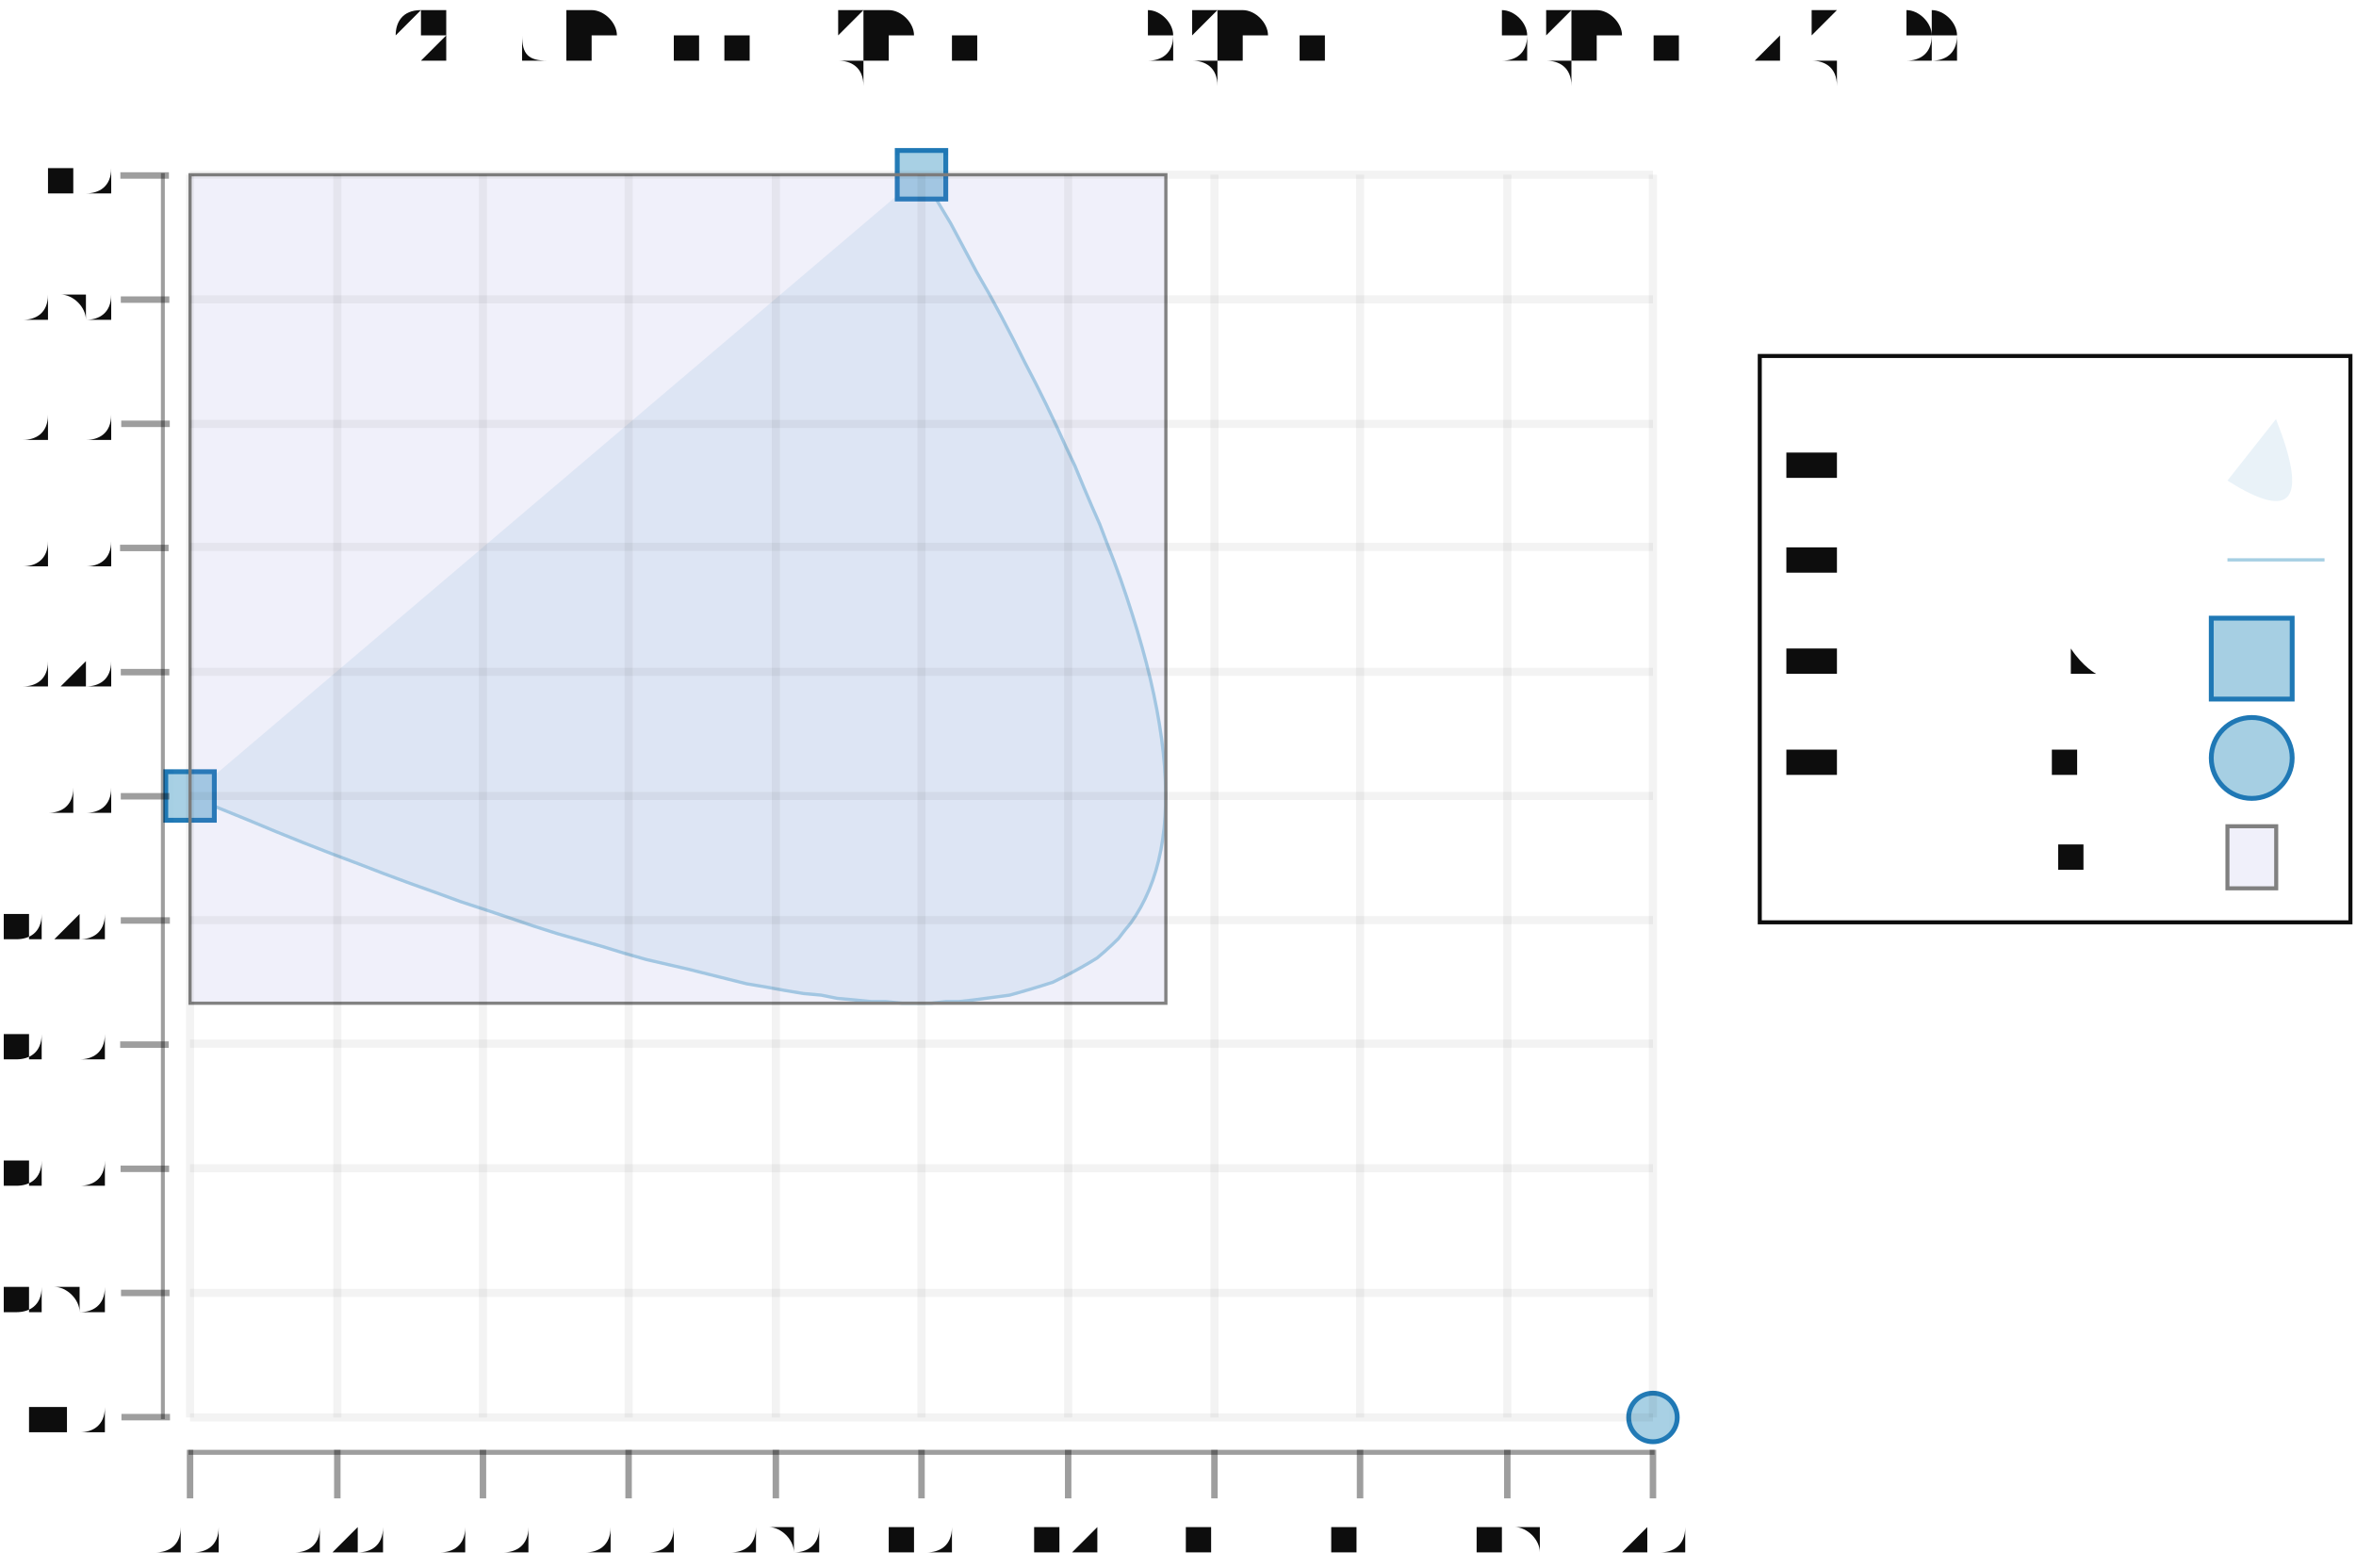
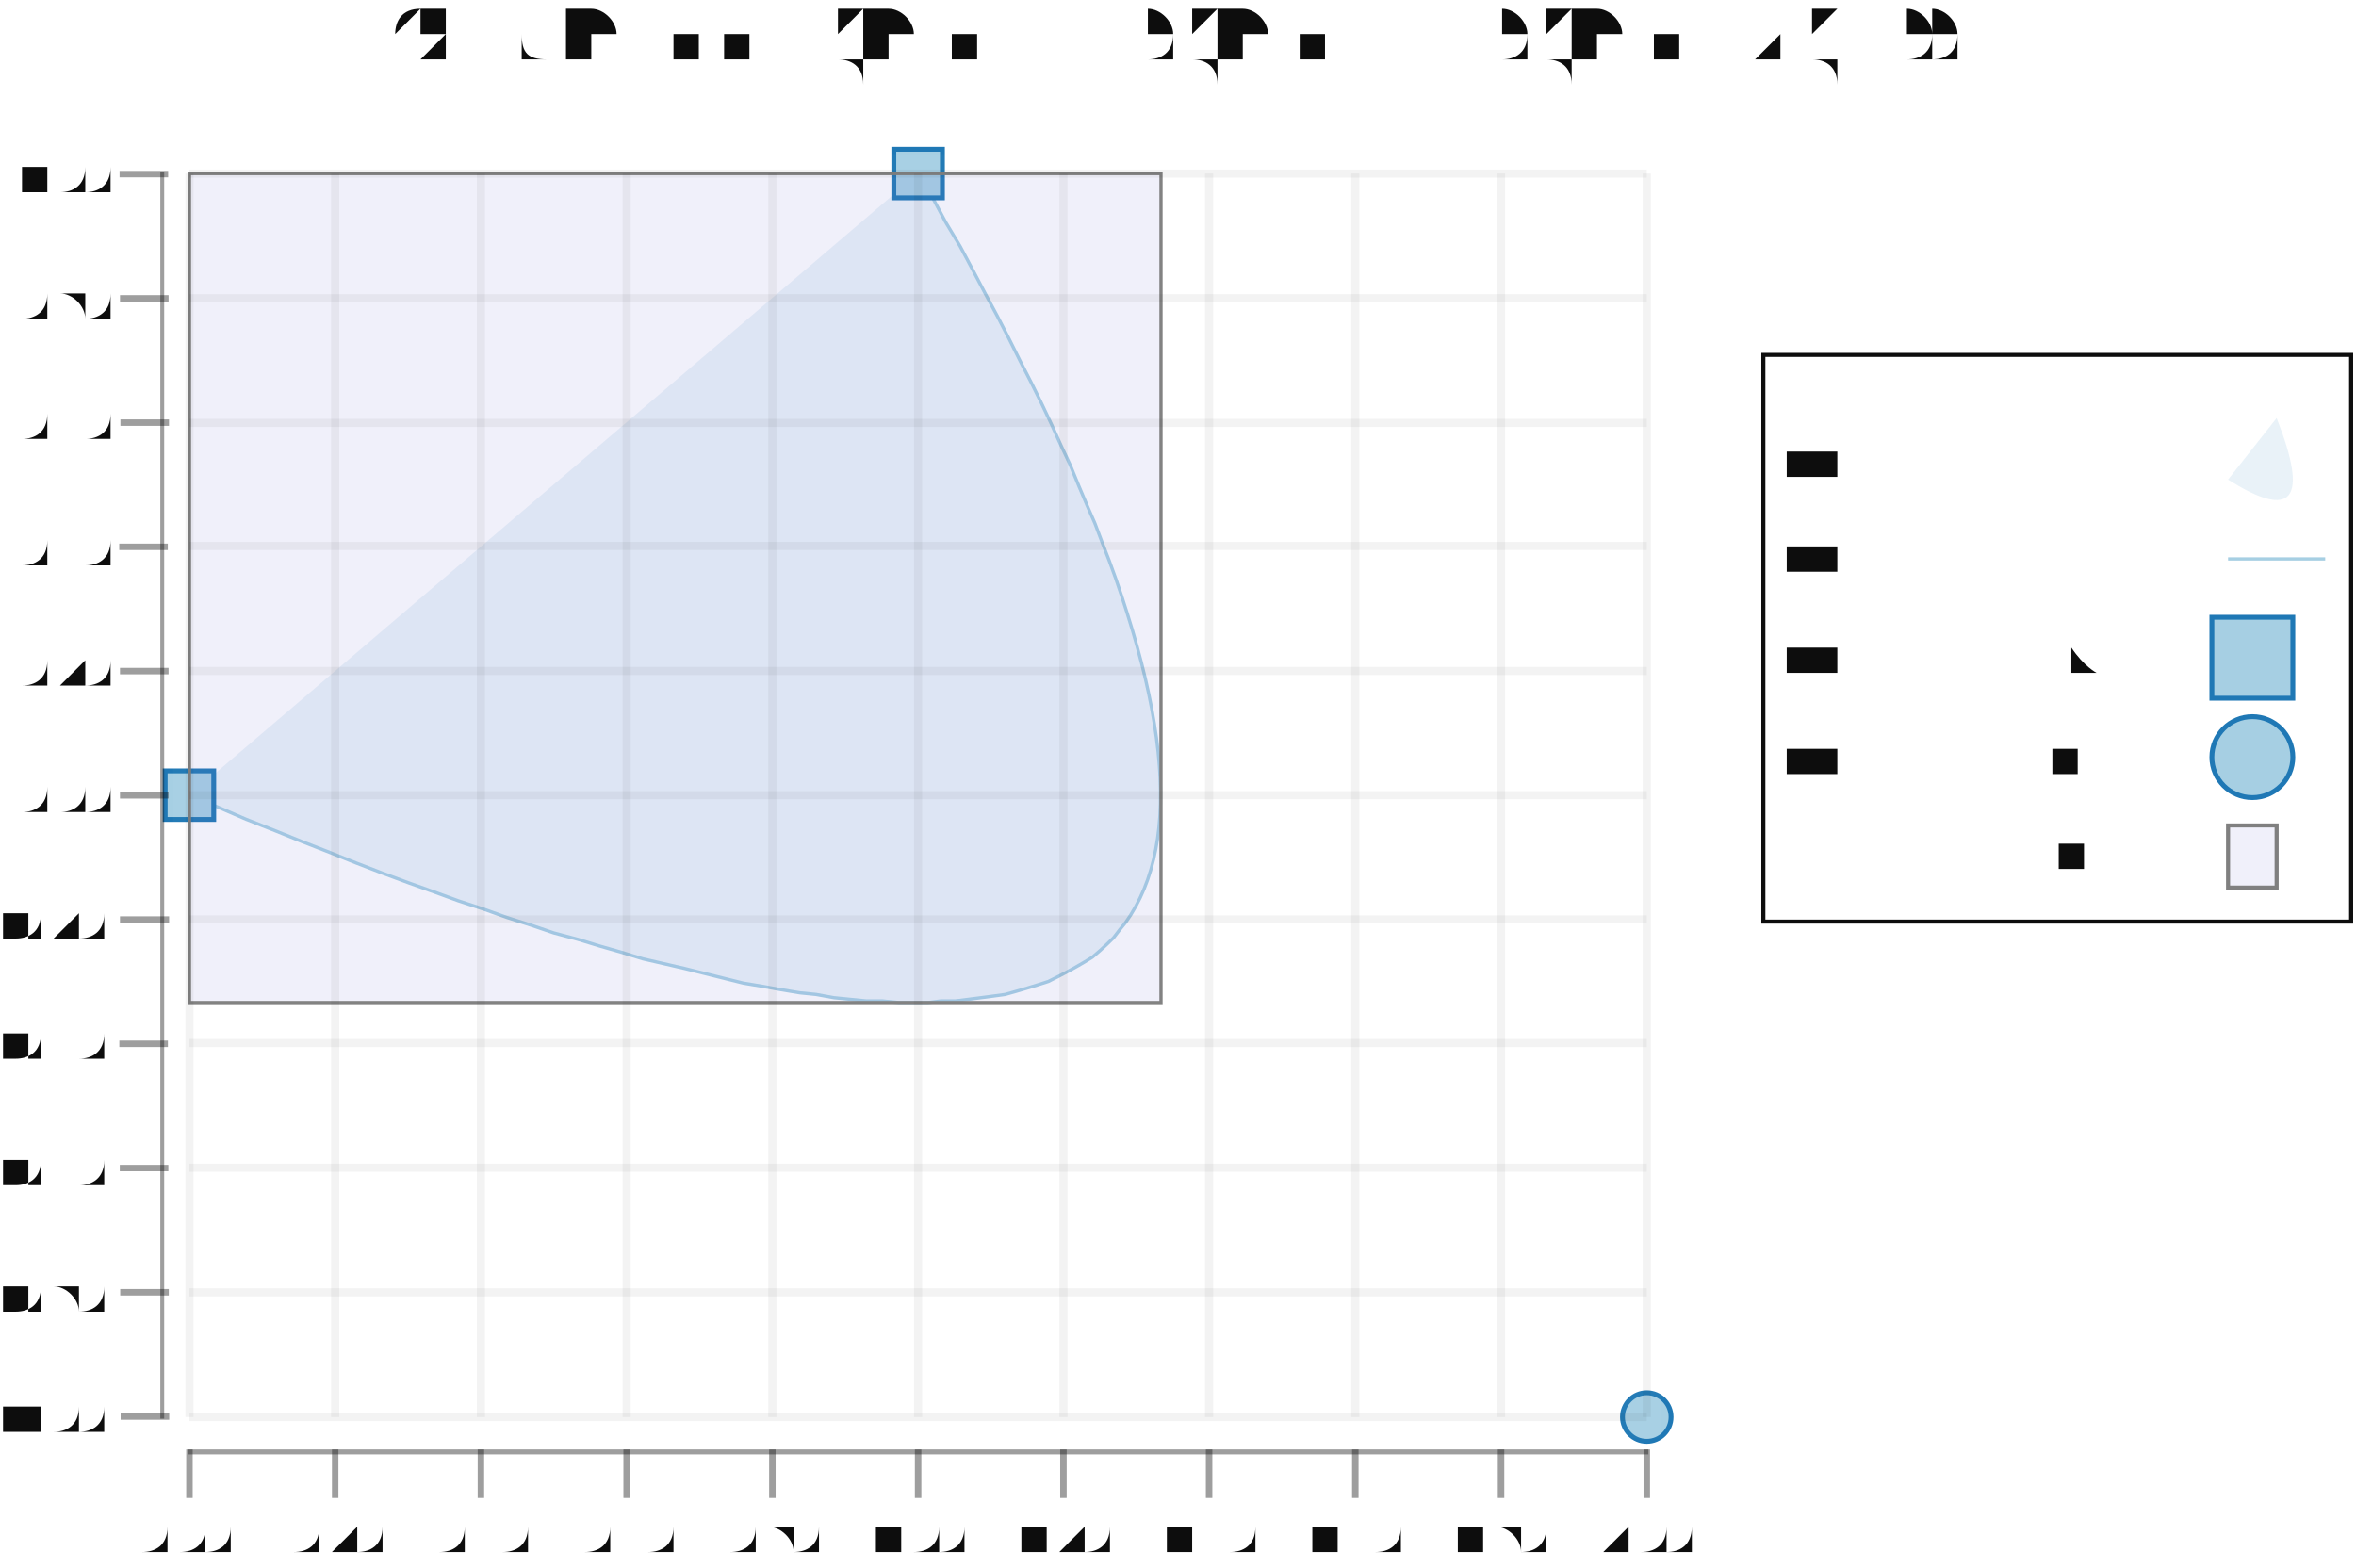
- <svg xmlns="http://www.w3.org/2000/svg" width="450.738" viewBox="-0.705 -0.475 1.455 0.969" height="300.0">
+ <svg xmlns="http://www.w3.org/2000/svg" width="450.744" viewBox="-0.705 -0.474 1.455 0.968" height="300.0">
  <style>svg {
  color-scheme: light dark;
}
{
  .canvas g, .title g, .axisbar g, .ticktext g, .tickglyph g, .ticklines g, .legendContent g text {
    fill: #0d0d0d;
  }
  .ticklines g, .tickglyph g, .legendBorder g {
    stroke: #0d0d0d;
  }
}
@media (prefers-color-scheme:dark) {
  .canvas g, .title g, .axisbar g, .ticktext g, .tickglyph g, .ticklines g, .legendContent g text {
    fill: #f0f0f0;
  }
  .ticklines g, .tickglyph g, .legendBorder g {
    stroke: #f0f0f0;
  }
}</style>
  <g class="chart">
    <g class="quad">
      <g fill="rgb(12%, 47%, 71%)" stroke="rgb(0%, 0%, 0%)" stroke-width="1.0e-2" fill-opacity="0.1" stroke-opacity="0.0">
-         <path d="M -0.588,0.017 Q 0.316,0.401 -0.136,-0.367" />
+         <path d="M -0.588,0.017 Q 0.312,0.401 -0.138,-0.367" />
      </g>
      <g fill="none" stroke="rgb(65%, 81%, 89%)" stroke-width="2.0e-3" stroke-opacity="1.0">
-         <polyline points="-0.588,1.6922516142470367e-2 -0.57,2.448081649656314e-2 -0.552,3.180891480941461e-2 -0.535,3.890681108102473e-2 -0.518,4.577450531139343e-2 -0.501,5.2411997500520724e-2 -0.484,5.881928764840655e-2 -0.468,6.499637575505102e-2 -0.452,7.094326182045407e-2 -0.436,7.665994584461566e-2 -0.421,8.214642782753595e-2 -0.405,8.740270776921472e-2 -0.39,9.242878566965207e-2 -0.376,9.722466152884812e-2 -0.361,0.102 -0.347,0.106 -0.333,0.11 -0.32,0.114 -0.306,0.118 -0.293,0.121 -0.28,0.124 -0.268,0.127 -0.256,0.13 -0.244,0.133 -0.232,0.135 -0.221,0.137 -0.209,0.139 -0.198,0.14 -0.188,0.142 -0.177,0.143 -0.167,0.144 -0.158,0.144 -0.148,0.145 -0.139,0.145 -0.13,0.145 -0.121,0.144 -0.113,0.144 -0.104,0.143 -9.654224128569877e-2,0.142 -8.890338256053865e-2,0.141 -8.153572592029523e-2,0.14 -7.443927136496897e-2,0.138 -6.761401889455965e-2,0.136 -6.105996850906714e-2,0.134 -5.477712020849157e-2,0.132 -4.876547399283293e-2,0.129 -4.3025029862091446e-2,0.126 -3.7555787816266784e-2,0.123 -3.235774785535883e-2,0.12 -2.7430909979367923e-2,0.117 -2.277527418829406e-2,0.113 -1.8390840482137016e-2,0.109 -1.4277608860896907e-2,0.105 -1.043557932457384e-2,0.1 -6.864751873167374e-3,9.565161424703189e-2 -3.5651265066782845e-3,9.077900437408865e-2 -5.367032251059056e-4,8.567619245990415e-2 2.2205179715495404e-3,8.034317850447825e-2 4.706537083288054e-3,7.477996250781088e-2 6.921354110109745e-3,6.898654446990216e-2 8.864969052014282e-3,6.29629243907519e-2 1.0537381909001997e-2,5.6709102270360356e-2 1.193859268107278e-2,5.022507810872734e-2 1.306860136822674e-2,4.3510851905852854e-2 1.3927407970463657e-2,3.6566423661737124e-2 1.4515012487783752e-2,2.939179337637987e-2 1.4831414920186803e-2,2.1986961049781262e-2 1.4876615267673032e-2,1.435192668194113e-2 1.4650613530242218e-2,6.4866902728596965e-3 1.4153409707894471e-2,-1.6087481774630374e-3 1.3385003800629902e-2,-9.934388669027239e-3 1.234539580844829e-2,-1.8490231201832907e-2 1.1034585731349855e-2,-2.7276275775879988e-2 9.452573569334266e-3,-3.6292522391168536e-2 7.599359322402188e-3,-4.553897104769833e-2 5.474942990552734e-3,-5.50156217454697e-2 3.079324573786568e-3,-6.472247448448254e-2 4.1250407210347007e-4,-7.465952926473662e-2 -2.525518514496783e-3,-8.482678608623206e-2 -5.7347431860136355e-3,-9.522424494896897e-2 -9.215169942447643e-3,-0.106 -1.2966798783798361e-2,-0.117 -1.6989629710066345e-2,-0.128 -2.128366272125093e-2,-0.139 -2.5848897817352556e-2,-0.151 -3.0685334998371117e-2,-0.162 -3.579297426430661e-2,-0.174 -4.1171815615159035e-2,-0.187 -4.6821859050928394e-2,-0.199 -5.2743104571614685e-2,-0.212 -5.893555217721791e-2,-0.225 -6.539920186773807e-2,-0.238 -7.213405364317516e-2,-0.251 -7.914010750352918e-2,-0.265 -8.641736344880002e-2,-0.279 -9.39658214789878e-2,-0.293 -0.102,-0.307 -0.11,-0.322 -0.118,-0.337 -0.127,-0.352 -0.136,-0.367" />
+         <polyline points="-0.588,1.6922516142470367e-2 -0.57,2.448081649656314e-2 -0.553,3.180891480941461e-2 -0.535,3.890681108102473e-2 -0.518,4.577450531139343e-2 -0.501,5.2411997500520724e-2 -0.485,5.881928764840655e-2 -0.469,6.499637575505102e-2 -0.453,7.094326182045407e-2 -0.437,7.665994584461566e-2 -0.422,8.214642782753595e-2 -0.406,8.740270776921472e-2 -0.392,9.242878566965207e-2 -0.377,9.722466152884812e-2 -0.363,0.102 -0.348,0.106 -0.335,0.11 -0.321,0.114 -0.308,0.118 -0.295,0.121 -0.282,0.124 -0.27,0.127 -0.258,0.13 -0.246,0.133 -0.234,0.135 -0.223,0.137 -0.211,0.139 -0.201,0.14 -0.19,0.142 -0.18,0.143 -0.17,0.144 -0.16,0.144 -0.15,0.145 -0.141,0.145 -0.132,0.145 -0.124,0.144 -0.115,0.144 -0.107,0.143 -9.917279014480229e-2,0.142 -9.157107737194736e-2,0.141 -8.423924789280313e-2,0.14 -7.71773017073697e-2,0.138 -7.038523881564729e-2,0.136 -6.386305921763569e-2,0.134 -5.761076291333467e-2,0.132 -5.1628349902744786e-2,0.129 -4.59158201858656e-2,0.126 -4.047317376269732e-2,0.123 -3.530041063323974e-2,0.12 -3.0397530797492966e-2,0.117 -2.5764534255457106e-2,0.113 -2.140142100713216e-2,0.109 -1.7308191052517907e-2,0.105 -1.348484439161457e-2,0.1 -9.931381024421815e-3,9.565161424703189e-2 -6.647800950940197e-3,9.077900437408865e-2 -3.6341041711692723e-3,8.567619245990415e-2 -8.902906851092629e-4,8.034317850447825e-2 1.5836395072399423e-3,7.477996250781088e-2 3.7876864058786763e-3,6.898654446990216e-2 5.72185001080594e-3,6.29629243907519e-2 7.386130322022844e-3,5.6709102270360356e-2 8.780527339528721e-3,5.022507810872734e-2 9.905041063323905e-3,4.3510851905852854e-2 1.0759671493408174e-2,3.6566423661737124e-2 1.134441862978175e-2,2.939179337637987e-2 1.1659282472444299e-2,2.1986961049781262e-2 1.1704263021396155e-2,1.435192668194113e-2 1.1479360276637096e-2,6.4866902728596965e-3 1.0984574238167233e-2,-1.6087481774630374e-3 1.0219904905986565e-2,-9.934388669027239e-3 9.185352280095094e-3,-1.8490231201832907e-2 7.880916360492707e-3,-2.7276275775879988e-2 6.306597147179516e-3,-3.6292522391168536e-2 4.462394640155742e-3,-4.553897104769833e-2 2.3483088394207208e-3,-5.50156217454697e-2 -3.5660255024883014e-5,-6.472247448448254e-2 -2.689512643181402e-3,-7.465952926473662e-2 -5.613248325048725e-3,-8.482678608623206e-2 -8.806867300626742e-3,-9.522424494896897e-2 -1.2270369569915784e-2,-0.106 -1.600375513291552e-2,-0.117 -2.0007023989626282e-2,-0.128 -2.4280176140047627e-2,-0.139 -2.8823211584179886e-2,-0.151 -3.363613032202306e-2,-0.162 -3.871893235357682e-2,-0.174 -4.40716176788416e-2,-0.187 -4.969418629781719e-2,-0.199 -5.558663821050358e-2,-0.212 -6.174897341690089e-2,-0.225 -6.8181191917009e-2,-0.238 -7.48832937108278e-2,-0.251 -8.185527879835752e-2,-0.265 -8.909714717959794e-2,-0.279 -9.660889885454937e-2,-0.293 -0.104,-0.307 -0.112,-0.322 -0.121,-0.337 -0.129,-0.352 -0.138,-0.367" />
      </g>
      <g fill="rgb(65%, 81%, 89%)" stroke="rgb(12%, 47%, 71%)" stroke-width="3.0e-3" fill-opacity="1.0" stroke-opacity="1.0">
        <rect x="-0.603" width="3.0000000000000027e-2" y="1.922516142470368e-3" height="3.0e-2" />
-         <rect x="-0.151" width="3.0000000000000013e-2" y="-0.382" height="3.0000000000000027e-2" />
+         <rect x="-0.153" width="3.0000000000000013e-2" y="-0.382" height="3.0000000000000027e-2" />
      </g>
      <g fill="rgb(65%, 81%, 89%)" stroke="rgb(12%, 47%, 71%)" stroke-width="3.0e-3" fill-opacity="1.0" stroke-opacity="1.0">
-         <circle cy="0.401" cx="0.316" r="1.5e-2" />
+         <circle cy="0.401" cx="0.312" r="1.5e-2" />
      </g>
      <g fill="rgb(40%, 40%, 80%)" stroke="rgb(50%, 50%, 50%)" stroke-width="2.0e-3" fill-opacity="0.1" stroke-opacity="1.0">
-         <rect x="-0.588" width="0.603" y="-0.367" height="0.512" />
+         <rect x="-0.588" width="0.6" y="-0.367" height="0.512" />
      </g>
    </g>
  </g>
  <g class="hud">
    <g class="frame">
      <g fill="rgb(100%, 100%, 100%)" stroke="rgb(0%, 0%, 0%)" stroke-width="0.0" fill-opacity="2.0e-2" stroke-opacity="0.0">
-         <rect x="-0.598" width="0.924" y="-0.379" height="0.793" />
+         <rect x="-0.598" width="0.919" y="-0.379" height="0.793" />
      </g>
    </g>
    <g class="axis">
      <g class="ticks">
        <g class="tickglyph">
          <g fill="rgb(5%, 5%, 5%)" stroke="rgb(5%, 5%, 5%)" stroke-width="4.0e-3" fill-opacity="0.4" stroke-opacity="0.4">
-             <g transform="rotate(-90.0, -0.6158038, 0.4005926)">
+             <g transform="rotate(-90.0, -0.6159093, 0.4005926)">
              <polyline points="-0.616,0.416 -0.616,0.386" />
            </g>
-             <g transform="rotate(-90.0, -0.6158038, 0.3238586)">
+             <g transform="rotate(-90.0, -0.6159093, 0.3238586)">
              <polyline points="-0.616,0.339 -0.616,0.309" />
            </g>
-             <g transform="rotate(-90.0, -0.6158038, 0.2471246)">
+             <g transform="rotate(-90.0, -0.6159093, 0.2471246)">
              <polyline points="-0.616,0.262 -0.616,0.232" />
            </g>
-             <g transform="rotate(-90.0, -0.6158038, 0.1703905)">
+             <g transform="rotate(-90.0, -0.6159093, 0.1703905)">
              <polyline points="-0.616,0.185 -0.616,0.155" />
            </g>
-             <g transform="rotate(-90.0, -0.6158038, 9.365652988960627e-2)">
+             <g transform="rotate(-90.0, -0.6159093, 9.365652988960627e-2)">
              <polyline points="-0.616,0.109 -0.616,7.865652988960627e-2" />
            </g>
-             <g transform="rotate(-90.0, -0.6158038, 1.6922516142470367e-2)">
+             <g transform="rotate(-90.0, -0.6159093, 1.6922516142470367e-2)">
              <polyline points="-0.616,3.192251614247037e-2 -0.616,1.922516142470368e-3" />
            </g>
-             <g transform="rotate(-90.0, -0.6158038, -5.981149760466575e-2)">
+             <g transform="rotate(-90.0, -0.6159093, -5.981149760466575e-2)">
              <polyline points="-0.616,-4.4811497604665754e-2 -0.616,-7.481149760466575e-2" />
            </g>
-             <g transform="rotate(-90.0, -0.6158038, -0.1365455)">
+             <g transform="rotate(-90.0, -0.6159093, -0.1365455)">
              <polyline points="-0.616,-0.122 -0.616,-0.152" />
            </g>
-             <g transform="rotate(-90.0, -0.6158038, -0.2132795)">
+             <g transform="rotate(-90.0, -0.6159093, -0.2132795)">
              <polyline points="-0.616,-0.198 -0.616,-0.228" />
            </g>
-             <g transform="rotate(-90.0, -0.6158038, -0.2900135)">
+             <g transform="rotate(-90.0, -0.6159093, -0.2900135)">
              <polyline points="-0.616,-0.275 -0.616,-0.305" />
            </g>
-             <g transform="rotate(-90.0, -0.6158038, -0.3667476)">
+             <g transform="rotate(-90.0, -0.6159093, -0.3667476)">
              <polyline points="-0.616,-0.352 -0.616,-0.382" />
            </g>
          </g>
        </g>
        <g class="ticktext">
-           <g fill="rgb(5%, 5%, 5%)" stroke="none" stroke-width="0.0" font-size="3.01335649907699e-2" fill-opacity="1.0" text-anchor="end">
-             <text x="-0.637" y="0.411">-1.0</text>
+           <g fill="rgb(5%, 5%, 5%)" stroke="none" stroke-width="0.0" font-size="2.998703263453641e-2" fill-opacity="1.0" text-anchor="end">
+             <text x="-0.637" y="0.411">-1.00</text>
            <text x="-0.637" y="0.334">-0.80</text>
            <text x="-0.637" y="0.258">-0.60</text>
            <text x="-0.637" y="0.181">-0.40</text>
            <text x="-0.637" y="0.104">-0.20</text>
-             <text x="-0.637" y="2.747344303270155e-2">0.0</text>
-             <text x="-0.637" y="-4.926057071443457e-2">0.20</text>
-             <text x="-0.637" y="-0.126">0.40</text>
-             <text x="-0.637" y="-0.203">0.60</text>
-             <text x="-0.637" y="-0.279">0.80</text>
-             <text x="-0.637" y="-0.356">1.0</text>
+             <text x="-0.637" y="2.747344303270155e-2"> 0.00</text>
+             <text x="-0.637" y="-4.926057071443457e-2"> 0.20</text>
+             <text x="-0.637" y="-0.126"> 0.40</text>
+             <text x="-0.637" y="-0.203"> 0.60</text>
+             <text x="-0.637" y="-0.279"> 0.80</text>
+             <text x="-0.637" y="-0.356"> 1.00</text>
          </g>
        </g>
        <g class="ticklines">
          <g fill="none" stroke="rgb(5%, 5%, 5%)" stroke-width="5.0e-3" stroke-opacity="5.0e-2">
-             <polyline points="-0.588,0.401 0.316,0.401" />
-             <polyline points="-0.588,0.324 0.316,0.324" />
-             <polyline points="-0.588,0.247 0.316,0.247" />
-             <polyline points="-0.588,0.17 0.316,0.17" />
-             <polyline points="-0.588,9.365652988960627e-2 0.316,9.365652988960627e-2" />
-             <polyline points="-0.588,1.6922516142470367e-2 0.316,1.6922516142470367e-2" />
-             <polyline points="-0.588,-5.981149760466575e-2 0.316,-5.981149760466575e-2" />
-             <polyline points="-0.588,-0.137 0.316,-0.137" />
-             <polyline points="-0.588,-0.213 0.316,-0.213" />
-             <polyline points="-0.588,-0.29 0.316,-0.29" />
-             <polyline points="-0.588,-0.367 0.316,-0.367" />
+             <polyline points="-0.588,0.401 0.312,0.401" />
+             <polyline points="-0.588,0.324 0.312,0.324" />
+             <polyline points="-0.588,0.247 0.312,0.247" />
+             <polyline points="-0.588,0.17 0.312,0.17" />
+             <polyline points="-0.588,9.365652988960627e-2 0.312,9.365652988960627e-2" />
+             <polyline points="-0.588,1.6922516142470367e-2 0.312,1.6922516142470367e-2" />
+             <polyline points="-0.588,-5.981149760466575e-2 0.312,-5.981149760466575e-2" />
+             <polyline points="-0.588,-0.137 0.312,-0.137" />
+             <polyline points="-0.588,-0.213 0.312,-0.213" />
+             <polyline points="-0.588,-0.29 0.312,-0.29" />
+             <polyline points="-0.588,-0.367 0.312,-0.367" />
          </g>
        </g>
      </g>
      <g class="axisbar">
        <g fill="rgb(5%, 5%, 5%)" stroke="rgb(0%, 0%, 0%)" stroke-width="0.0" fill-opacity="0.4" stroke-opacity="0.0">
-           <rect x="-0.606" width="2.410685199261575e-3" y="-0.368" height="0.77" />
+           <rect x="-0.606" width="2.398962610762889e-3" y="-0.368" height="0.77" />
        </g>
      </g>
    </g>
    <g class="axis">
      <g class="ticks">
        <g class="tickglyph">
          <g fill="rgb(5%, 5%, 5%)" stroke="rgb(5%, 5%, 5%)" stroke-width="4.0e-3" fill-opacity="0.4" stroke-opacity="0.4">
            <polyline points="-0.588,0.451 -0.588,0.421" />
-             <polyline points="-0.497,0.451 -0.497,0.421" />
-             <polyline points="-0.407,0.451 -0.407,0.421" />
-             <polyline points="-0.317,0.451 -0.317,0.421" />
-             <polyline points="-0.226,0.451 -0.226,0.421" />
-             <polyline points="-0.136,0.451 -0.136,0.421" />
-             <polyline points="-4.537544793137138e-2,0.451 -4.537544793137138e-2,0.421" />
-             <polyline points="4.502524704093824e-2,0.451 4.502524704093824e-2,0.421" />
-             <polyline points="0.135,0.451 0.135,0.421" />
-             <polyline points="0.226,0.451 0.226,0.421" />
-             <polyline points="0.316,0.451 0.316,0.421" />
+             <polyline points="-0.498,0.451 -0.498,0.421" />
+             <polyline points="-0.408,0.451 -0.408,0.421" />
+             <polyline points="-0.318,0.451 -0.318,0.421" />
+             <polyline points="-0.228,0.451 -0.228,0.421" />
+             <polyline points="-0.138,0.451 -0.138,0.421" />
+             <polyline points="-4.8254808731359344e-2,0.451 -4.8254808731359344e-2,0.421" />
+             <polyline points="4.170628917224983e-2,0.451 4.170628917224983e-2,0.421" />
+             <polyline points="0.132,0.451 0.132,0.421" />
+             <polyline points="0.222,0.451 0.222,0.421" />
+             <polyline points="0.312,0.451 0.312,0.421" />
          </g>
        </g>
        <g class="ticktext">
-           <g fill="rgb(5%, 5%, 5%)" stroke="none" stroke-width="0.0" font-size="3.01335649907699e-2" fill-opacity="1.0" text-anchor="middle">
-             <text x="-0.588" y="0.485">0.0</text>
-             <text x="-0.497" y="0.485">0.20</text>
-             <text x="-0.407" y="0.485">0.40</text>
-             <text x="-0.317" y="0.485">0.60</text>
-             <text x="-0.226" y="0.485">0.80</text>
-             <text x="-0.136" y="0.485">1.0</text>
-             <text x="-4.537544793137138e-2" y="0.485">1.2</text>
-             <text x="4.502524704093824e-2" y="0.485">1.4</text>
-             <text x="0.135" y="0.485">1.6</text>
-             <text x="0.226" y="0.485">1.8</text>
-             <text x="0.316" y="0.485">2.0</text>
+           <g fill="rgb(5%, 5%, 5%)" stroke="none" stroke-width="0.0" font-size="2.998703263453641e-2" fill-opacity="1.0" text-anchor="middle">
+             <text x="-0.588" y="0.485">0.00</text>
+             <text x="-0.498" y="0.485">0.20</text>
+             <text x="-0.408" y="0.485">0.40</text>
+             <text x="-0.318" y="0.485">0.60</text>
+             <text x="-0.228" y="0.485">0.80</text>
+             <text x="-0.138" y="0.485">1.00</text>
+             <text x="-4.8254808731359344e-2" y="0.485">1.20</text>
+             <text x="4.170628917224983e-2" y="0.485">1.40</text>
+             <text x="0.132" y="0.485">1.60</text>
+             <text x="0.222" y="0.485">1.80</text>
+             <text x="0.312" y="0.485">2.00</text>
          </g>
        </g>
        <g class="ticklines">
          <g fill="none" stroke="rgb(5%, 5%, 5%)" stroke-width="5.0e-3" stroke-opacity="5.0e-2">
            <polyline points="-0.588,0.401 -0.588,-0.367" />
-             <polyline points="-0.497,0.401 -0.497,-0.367" />
-             <polyline points="-0.407,0.401 -0.407,-0.367" />
-             <polyline points="-0.317,0.401 -0.317,-0.367" />
-             <polyline points="-0.226,0.401 -0.226,-0.367" />
-             <polyline points="-0.136,0.401 -0.136,-0.367" />
-             <polyline points="-4.537544793137138e-2,0.401 -4.537544793137138e-2,-0.367" />
-             <polyline points="4.502524704093824e-2,0.401 4.502524704093824e-2,-0.367" />
-             <polyline points="0.135,0.401 0.135,-0.367" />
-             <polyline points="0.226,0.401 0.226,-0.367" />
-             <polyline points="0.316,0.401 0.316,-0.367" />
+             <polyline points="-0.498,0.401 -0.498,-0.367" />
+             <polyline points="-0.408,0.401 -0.408,-0.367" />
+             <polyline points="-0.318,0.401 -0.318,-0.367" />
+             <polyline points="-0.228,0.401 -0.228,-0.367" />
+             <polyline points="-0.138,0.401 -0.138,-0.367" />
+             <polyline points="-4.8254808731359344e-2,0.401 -4.8254808731359344e-2,-0.367" />
+             <polyline points="4.170628917224983e-2,0.401 4.170628917224983e-2,-0.367" />
+             <polyline points="0.132,0.401 0.132,-0.367" />
+             <polyline points="0.222,0.401 0.222,-0.367" />
+             <polyline points="0.312,0.401 0.312,-0.367" />
          </g>
        </g>
      </g>
      <g class="axisbar">
        <g fill="rgb(5%, 5%, 5%)" stroke="rgb(0%, 0%, 0%)" stroke-width="0.0" fill-opacity="0.4" stroke-opacity="0.0">
-           <rect x="-0.589" width="0.906" y="0.421" height="3.069360549885436e-3" />
+           <rect x="-0.589" width="0.902" y="0.421" height="3.069360549885436e-3" />
        </g>
      </g>
    </g>
    <g class="legend">
      <g class="legendBorder">
        <g fill="rgb(5%, 5%, 5%)" stroke="rgb(5%, 5%, 5%)" stroke-width="2.5e-3" fill-opacity="0.0" stroke-opacity="1.0">
-           <rect x="0.382" width="0.365" y="-0.255" height="0.35" />
+           <rect x="0.384" width="0.363" y="-0.255" height="0.35" />
        </g>
      </g>
      <g class="legendContent">
-         <g fill="rgb(5%, 5%, 5%)" stroke="none" stroke-width="0.0" font-size="3.01335649907699e-2" fill-opacity="1.0" text-anchor="start">
-           <text x="0.397" y="6.440168714851074e-2">Bounding Box</text>
+         <g fill="rgb(5%, 5%, 5%)" stroke="none" stroke-width="0.0" font-size="2.998703263453641e-2" fill-opacity="1.0" text-anchor="start">
+           <text x="0.399" y="6.440168714851074e-2">Bounding Box</text>
        </g>
        <g fill="rgb(40%, 40%, 80%)" stroke="rgb(50%, 50%, 50%)" stroke-width="2.5e-3" fill-opacity="0.1" stroke-opacity="1.0">
-           <rect x="0.671" width="3.0133564990770134e-2" y="3.562643199333476e-2" height="3.836700687356792e-2" />
-         </g>
-         <g fill="rgb(5%, 5%, 5%)" stroke="none" stroke-width="0.0" font-size="3.01335649907699e-2" fill-opacity="1.0" text-anchor="start">
-           <text x="0.397" y="3.0144761508018036e-3">Path Control Point</text>
+           <rect x="0.671" width="2.9987032634536392e-2" y="3.562643199333476e-2" height="3.836700687356792e-2" />
+         </g>
+         <g fill="rgb(5%, 5%, 5%)" stroke="none" stroke-width="0.0" font-size="2.998703263453641e-2" fill-opacity="1.0" text-anchor="start">
+           <text x="0.399" y="3.0144761508018036e-3">Path Control Point</text>
        </g>
        <g fill="rgb(65%, 81%, 89%)" stroke="rgb(12%, 47%, 71%)" stroke-width="3.0e-3" fill-opacity="1.0" stroke-opacity="1.0">
          <circle cy="-6.577275567590135e-3" cx="0.686" r="2.5e-2" />
        </g>
-         <g fill="rgb(5%, 5%, 5%)" stroke="none" stroke-width="0.0" font-size="3.01335649907699e-2" fill-opacity="1.0" text-anchor="start">
-           <text x="0.397" y="-5.837273484690686e-2">Path Endpoints</text>
+         <g fill="rgb(5%, 5%, 5%)" stroke="none" stroke-width="0.0" font-size="2.998703263453641e-2" fill-opacity="1.0" text-anchor="start">
+           <text x="0.399" y="-5.837273484690686e-2">Path Endpoints</text>
        </g>
        <g fill="rgb(65%, 81%, 89%)" stroke="rgb(12%, 47%, 71%)" stroke-width="3.0e-3" fill-opacity="1.0" stroke-opacity="1.0">
          <rect x="0.661" width="5.0000000000000044e-2" y="-9.296448656529907e-2" height="4.9999999999999996e-2" />
        </g>
-         <g fill="rgb(5%, 5%, 5%)" stroke="none" stroke-width="0.0" font-size="3.01335649907699e-2" fill-opacity="1.0" text-anchor="start">
-           <text x="0.397" y="-0.12">Path Chord</text>
+         <g fill="rgb(5%, 5%, 5%)" stroke="none" stroke-width="0.0" font-size="2.998703263453641e-2" fill-opacity="1.0" text-anchor="start">
+           <text x="0.399" y="-0.12">Path Chord</text>
        </g>
        <g fill="none" stroke="rgb(65%, 81%, 89%)" stroke-width="2.0e-3" stroke-opacity="1.0">
          <polyline points="0.671,-0.129 0.731,-0.129" />
        </g>
-         <g fill="rgb(5%, 5%, 5%)" stroke="none" stroke-width="0.0" font-size="3.01335649907699e-2" fill-opacity="1.0" text-anchor="start">
-           <text x="0.397" y="-0.181">Path Fill</text>
+         <g fill="rgb(5%, 5%, 5%)" stroke="none" stroke-width="0.0" font-size="2.998703263453641e-2" fill-opacity="1.0" text-anchor="start">
+           <text x="0.399" y="-0.181">Path Fill</text>
        </g>
        <g fill="rgb(12%, 47%, 71%)" stroke="rgb(0%, 0%, 0%)" stroke-width="5.0e-2" fill-opacity="0.1" stroke-opacity="0.0">
          <path d="M 0.671,-0.178 Q 0.731,-0.14 0.701,-0.216" />
        </g>
      </g>
    </g>
    <g class="title">
-       <g fill="rgb(5%, 5%, 5%)" stroke="none" stroke-width="0.0" font-size="4.8213703985231844e-2" fill-opacity="1.0" text-anchor="middle">
-         <text x="2.234973938538387e-2" y="-0.436">QuadPosition (Point 0 0) (Point 1 1) (Point 2 (-1))</text>
+       <g fill="rgb(5%, 5%, 5%)" stroke="none" stroke-width="0.0" font-size="4.7979252215258256e-2" fill-opacity="1.0" text-anchor="middle">
+         <text x="2.2514588286146497e-2" y="-0.436">QuadPosition (Point 0 0) (Point 1 1) (Point 2 (-1))</text>
      </g>
    </g>
  </g>
</svg>
